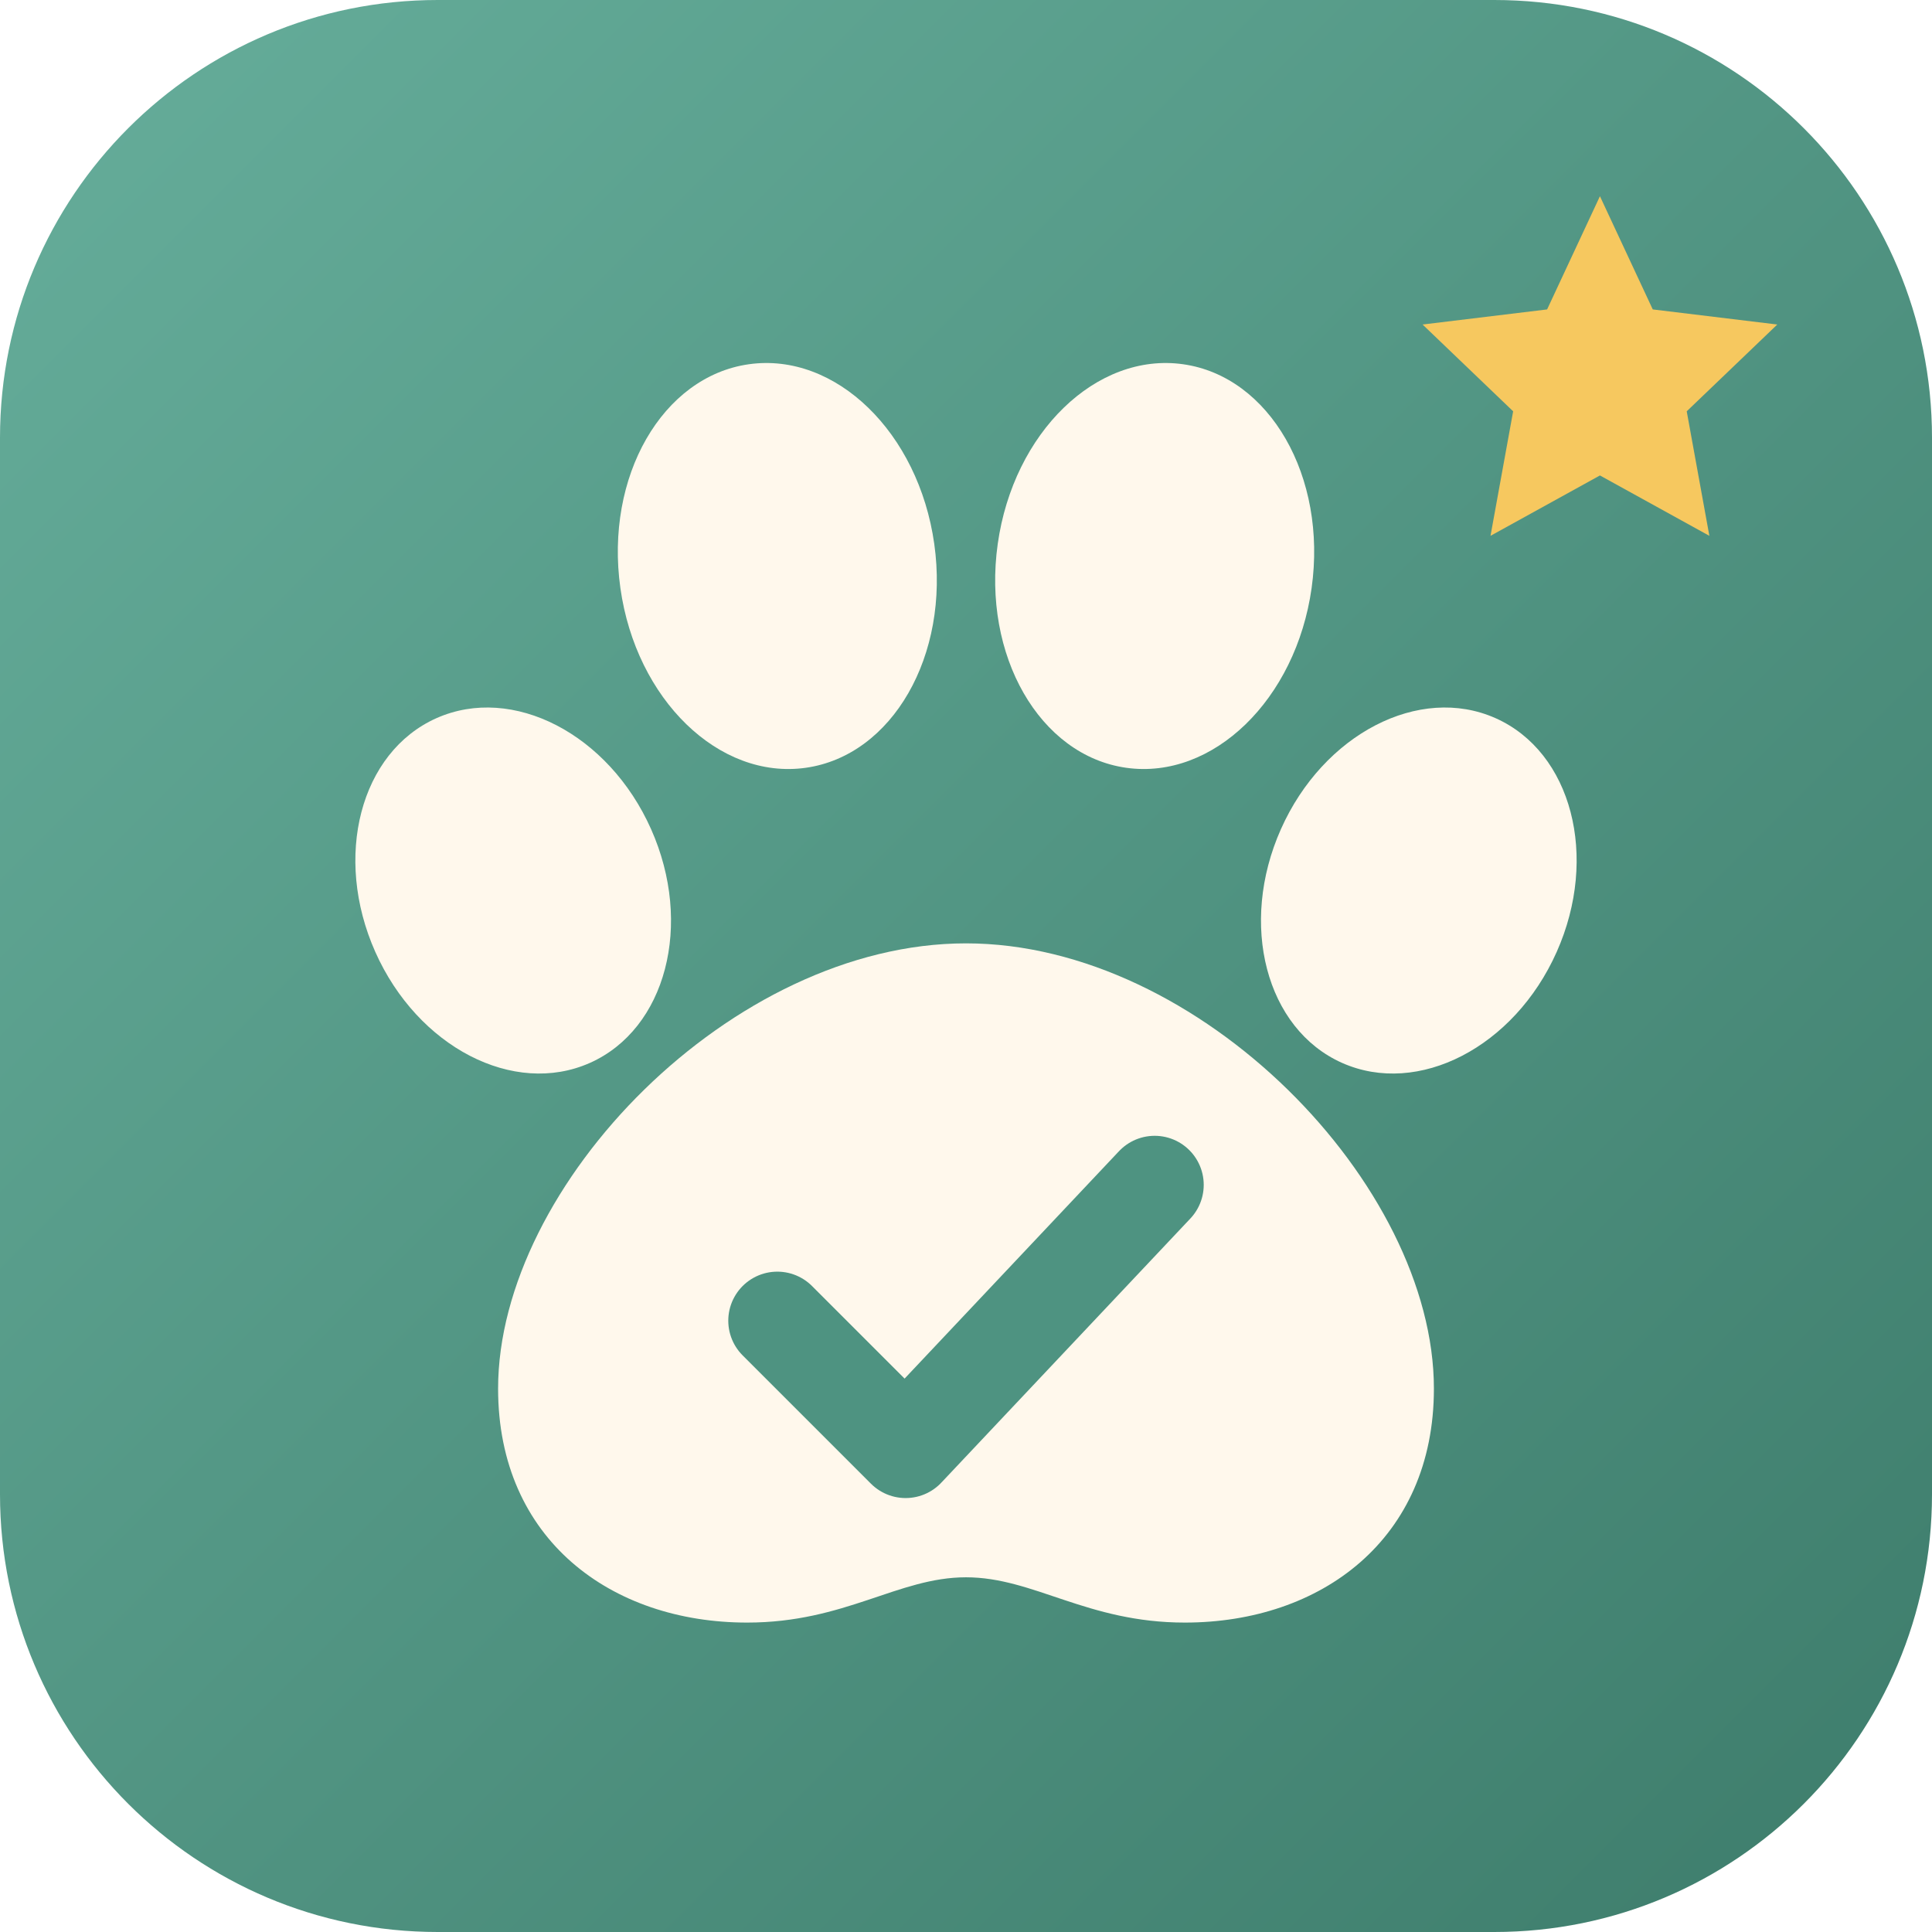
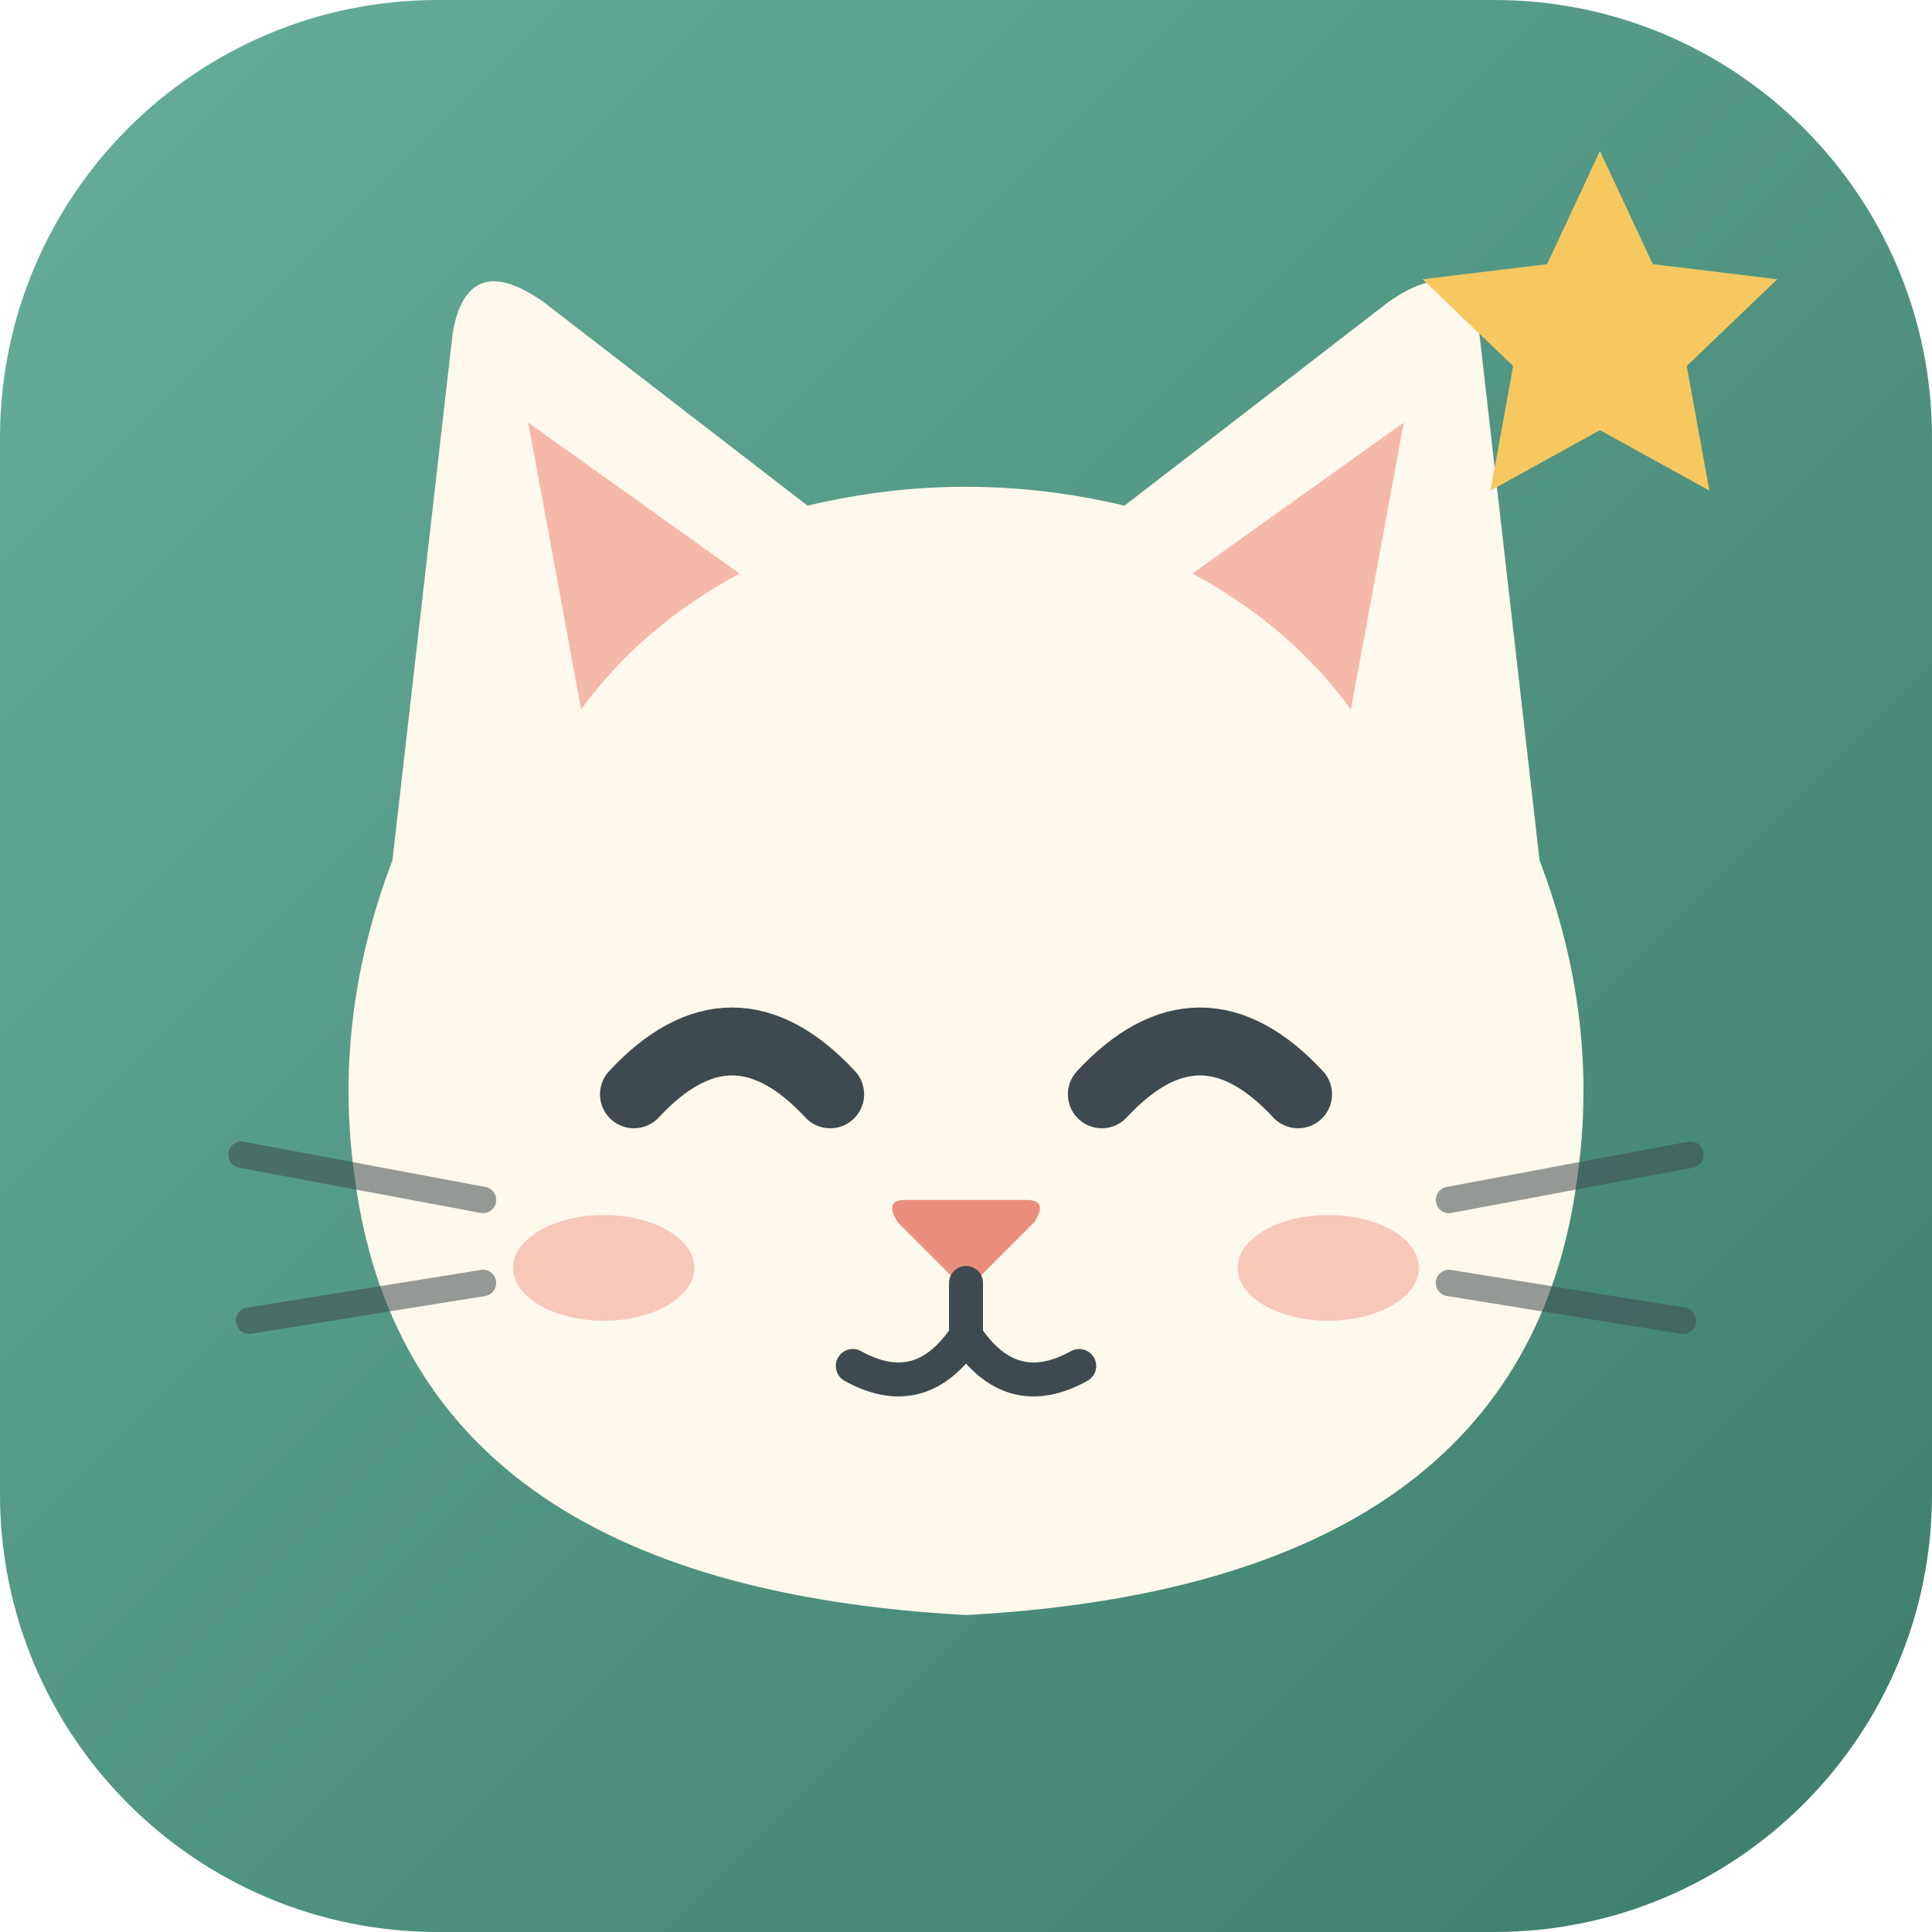
<svg xmlns="http://www.w3.org/2000/svg" viewBox="0 0 512 512">
  <defs>
    <linearGradient id="bg" x1="0" y1="0" x2="1" y2="1">
      <stop offset="0" stop-color="#66AE9B" />
      <stop offset="1" stop-color="#3D7C6B" />
    </linearGradient>
  </defs>
  <rect width="512" height="512" rx="116" fill="url(#bg)" />
-   <g fill="#FFF8EC">
-     <ellipse cx="136" cy="236" rx="40" ry="50" transform="rotate(-24 136 236)" />
-     <ellipse cx="206" cy="150" rx="42" ry="54" transform="rotate(-8 206 150)" />
-     <ellipse cx="306" cy="150" rx="42" ry="54" transform="rotate(8 306 150)" />
-     <ellipse cx="376" cy="236" rx="40" ry="50" transform="rotate(24 376 236)" />
-     <path d="M256 250c-62 0-124 64-124 118 0 40 30 62 66 62 26 0 40-12 58-12s32 12 58 12c36 0 66-22 66-62 0-54-62-118-124-118z" />
+   <path d="M104 228 L120 88 Q124 66 144 80 L214 134 Q256 124 298 134 L368 80 Q388 66 392 88 L408 228 Q424 270 418 312 Q404 420 256 428 Q108 420 94 312 Q88 270 104 228Z" fill="#FFF8EC" />
+   <path d="M140 112 L196 152 Q170 166 154 188Z" fill="#F4B9A8" />
+   <path d="M372 112 L316 152 Q342 166 358 188Z" fill="#F4B9A8" />
+   <g fill="none" stroke="#3E4A4F" stroke-width="18" stroke-linecap="round">
+     <path d="M168 290 Q194 262 220 290" />
+     <path d="M292 290 Q318 262 344 290" />
  </g>
-   <path d="M206 350l34 34 66-70" fill="none" stroke="#4E9381" stroke-width="26" stroke-linecap="round" stroke-linejoin="round" />
-   <path d="M424 52l14 30 33 4-24 23 6 33-29-16-29 16 6-33-24-23 33-4z" fill="#F6C85F" />
+   <ellipse cx="160" cy="336" rx="24" ry="14" fill="#F7C7B8" />
+   <ellipse cx="352" cy="336" rx="24" ry="14" fill="#F7C7B8" />
+   <path d="M240 318 h32 q6 0 2 6 l-14 14 q-4 4 -8 0 l-14 -14 q-4 -6 2 -6z" fill="#E98E7C" />
+   <path d="M256 340 v14 q-12 18 -30 8 M256 354 q12 18 30 8" fill="none" stroke="#3E4A4F" stroke-width="9" stroke-linecap="round" />
+   <g stroke="#3E4A4F" stroke-width="7" stroke-linecap="round" opacity=".55">
+     <path d="M128 318 L64 306" />
+     <path d="M128 340 L66 350" />
+     <path d="M384 318 L448 306" />
+     <path d="M384 340 L446 350" />
+   </g>
+   <path d="M424 40l14 30 33 4-24 23 6 33-29-16-29 16 6-33-24-23 33-4z" fill="#F6C85F" />
</svg>
